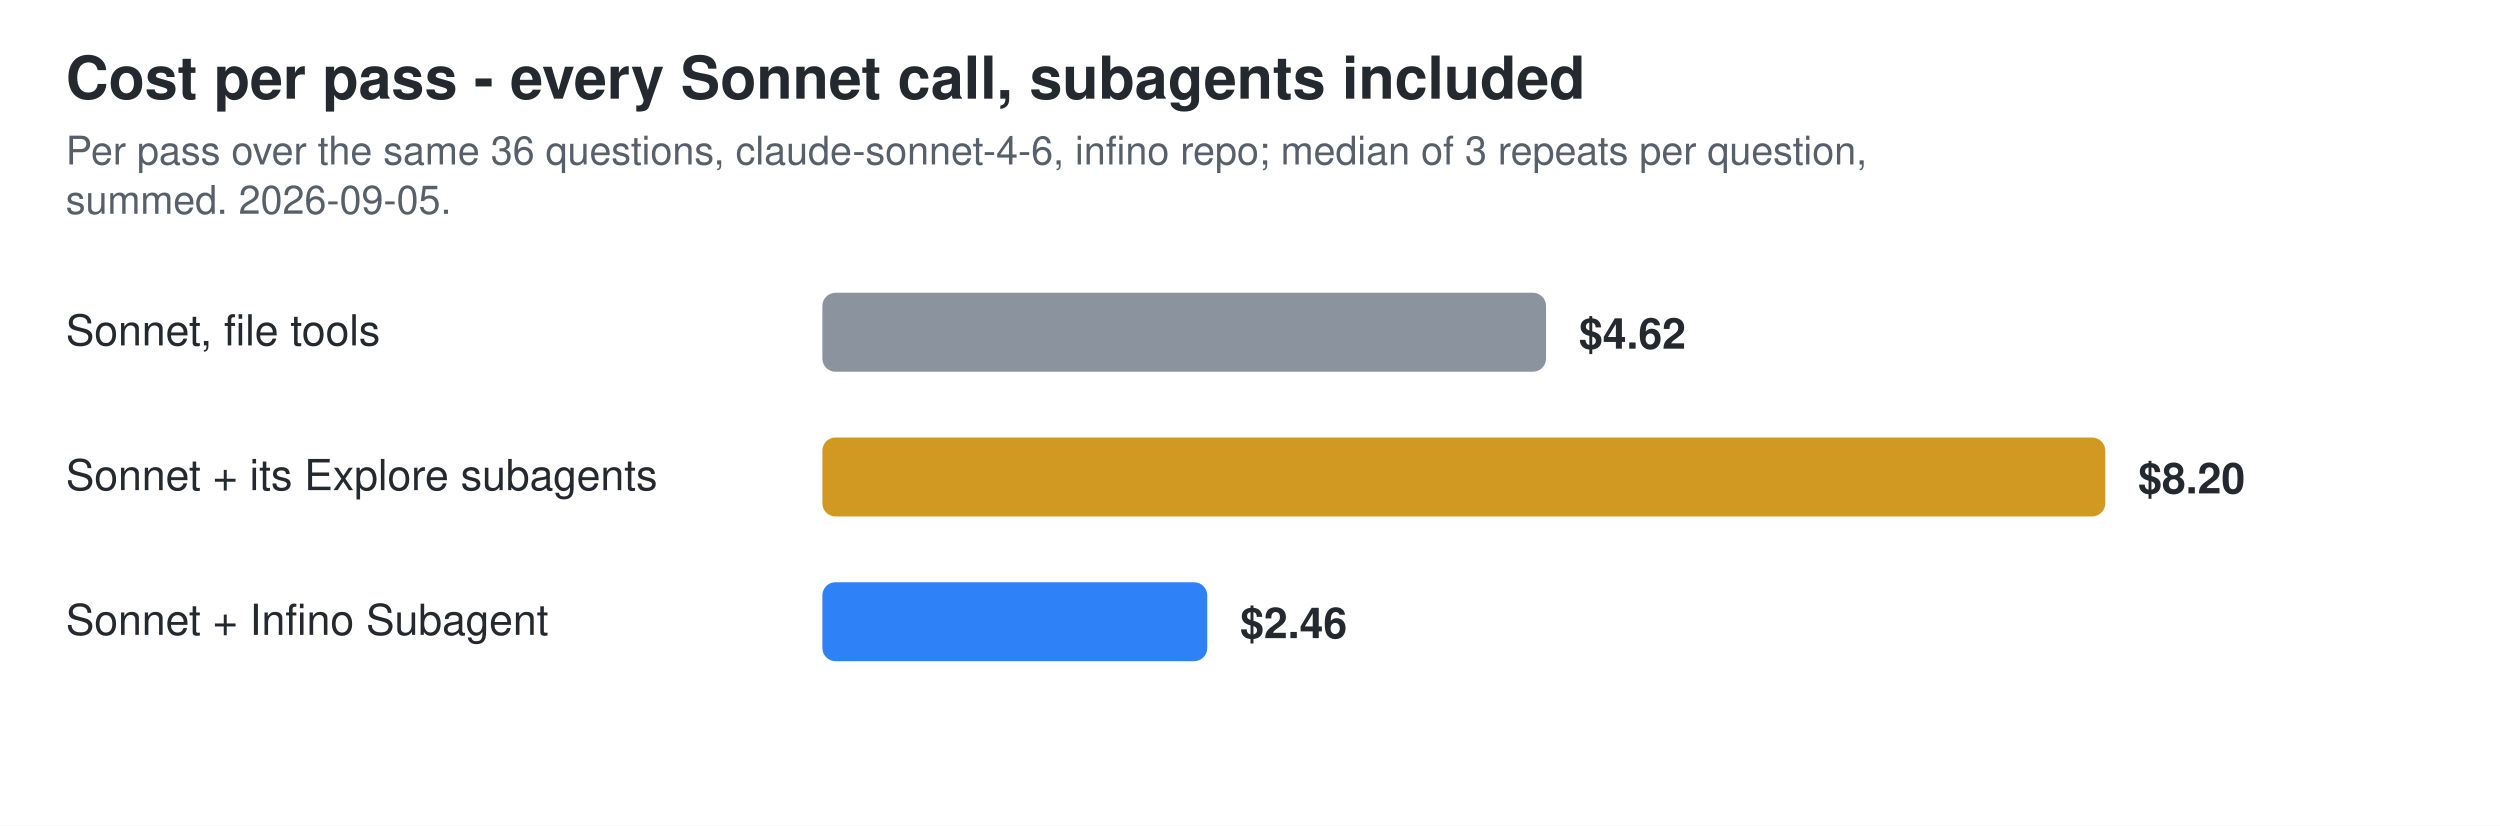
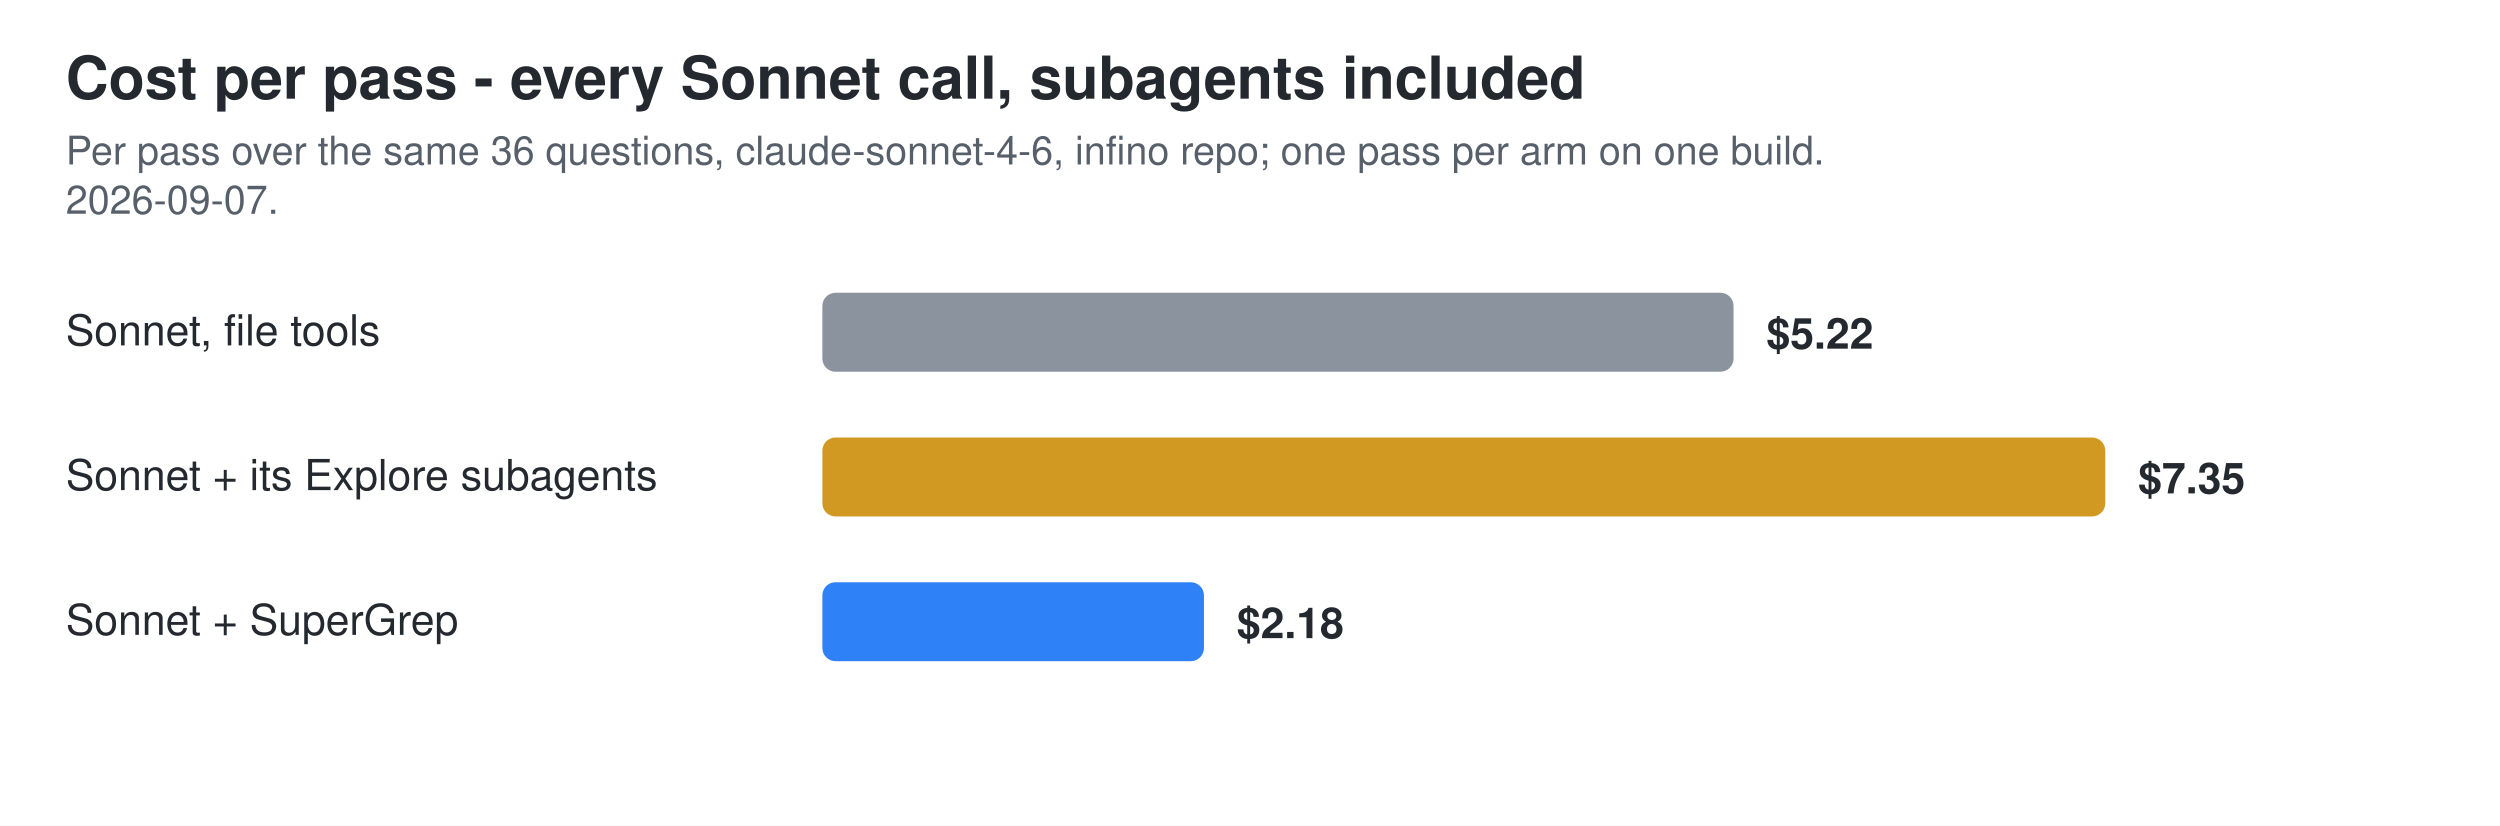
<svg xmlns="http://www.w3.org/2000/svg" width="760" height="251" viewBox="0 0 760 251" font-family="-apple-system, BlinkMacSystemFont, Segoe UI, Helvetica, Arial, sans-serif">
  <rect width="760" height="251" fill="#ffffff" />
  <text x="20" y="30" fill="#24292f" font-size="18" font-weight="600">Cost per pass - every Sonnet call, subagents included</text>
-   <text x="20" y="50" fill="#57606a" font-size="12">Per pass over the same 36 questions, claude-sonnet-4-6, infino repo; median of 3 repeats per question,</text>
-   <text x="20" y="65" fill="#57606a" font-size="12">summed. 2026-09-05.</text>
+   <text x="20" y="50" fill="#57606a" font-size="12">Per pass over the same 36 questions, claude-sonnet-4-6, infino repo; one pass per arm on one build.</text>
+   <text x="20" y="65" fill="#57606a" font-size="12">2026-09-07.</text>
  <text x="20" y="105" fill="#24292f" font-size="13">Sonnet, file tools</text>
-   <rect x="250" y="89" width="220" height="24" rx="4" fill="#8b949e" />
-   <text x="480" y="106" fill="#24292f" font-size="13" font-weight="600">$4.62</text>
+   <rect x="250" y="89" width="277" height="24" rx="4" fill="#8b949e" />
+   <text x="537" y="106" fill="#24292f" font-size="13" font-weight="600">$5.22</text>
  <text x="20" y="149" fill="#24292f" font-size="13">Sonnet + its Explore subagents</text>
  <rect x="250" y="133" width="390" height="24" rx="4" fill="#d29922" />
-   <text x="650" y="150" fill="#24292f" font-size="13" font-weight="600">$8.20</text>
-   <text x="20" y="193" fill="#24292f" font-size="13">Sonnet + Infino Subagent</text>
-   <rect x="250" y="177" width="117" height="24" rx="4" fill="#2f81f7" />
-   <text x="377" y="194" fill="#24292f" font-size="13" font-weight="600">$2.46</text>
+   <text x="650" y="150" fill="#24292f" font-size="13" font-weight="600">$7.35</text>
+   <text x="20" y="193" fill="#24292f" font-size="13">Sonnet + SuperGrep</text>
+   <rect x="250" y="177" width="116" height="24" rx="4" fill="#2f81f7" />
+   <text x="376" y="194" fill="#24292f" font-size="13" font-weight="600">$2.18</text>
</svg>
